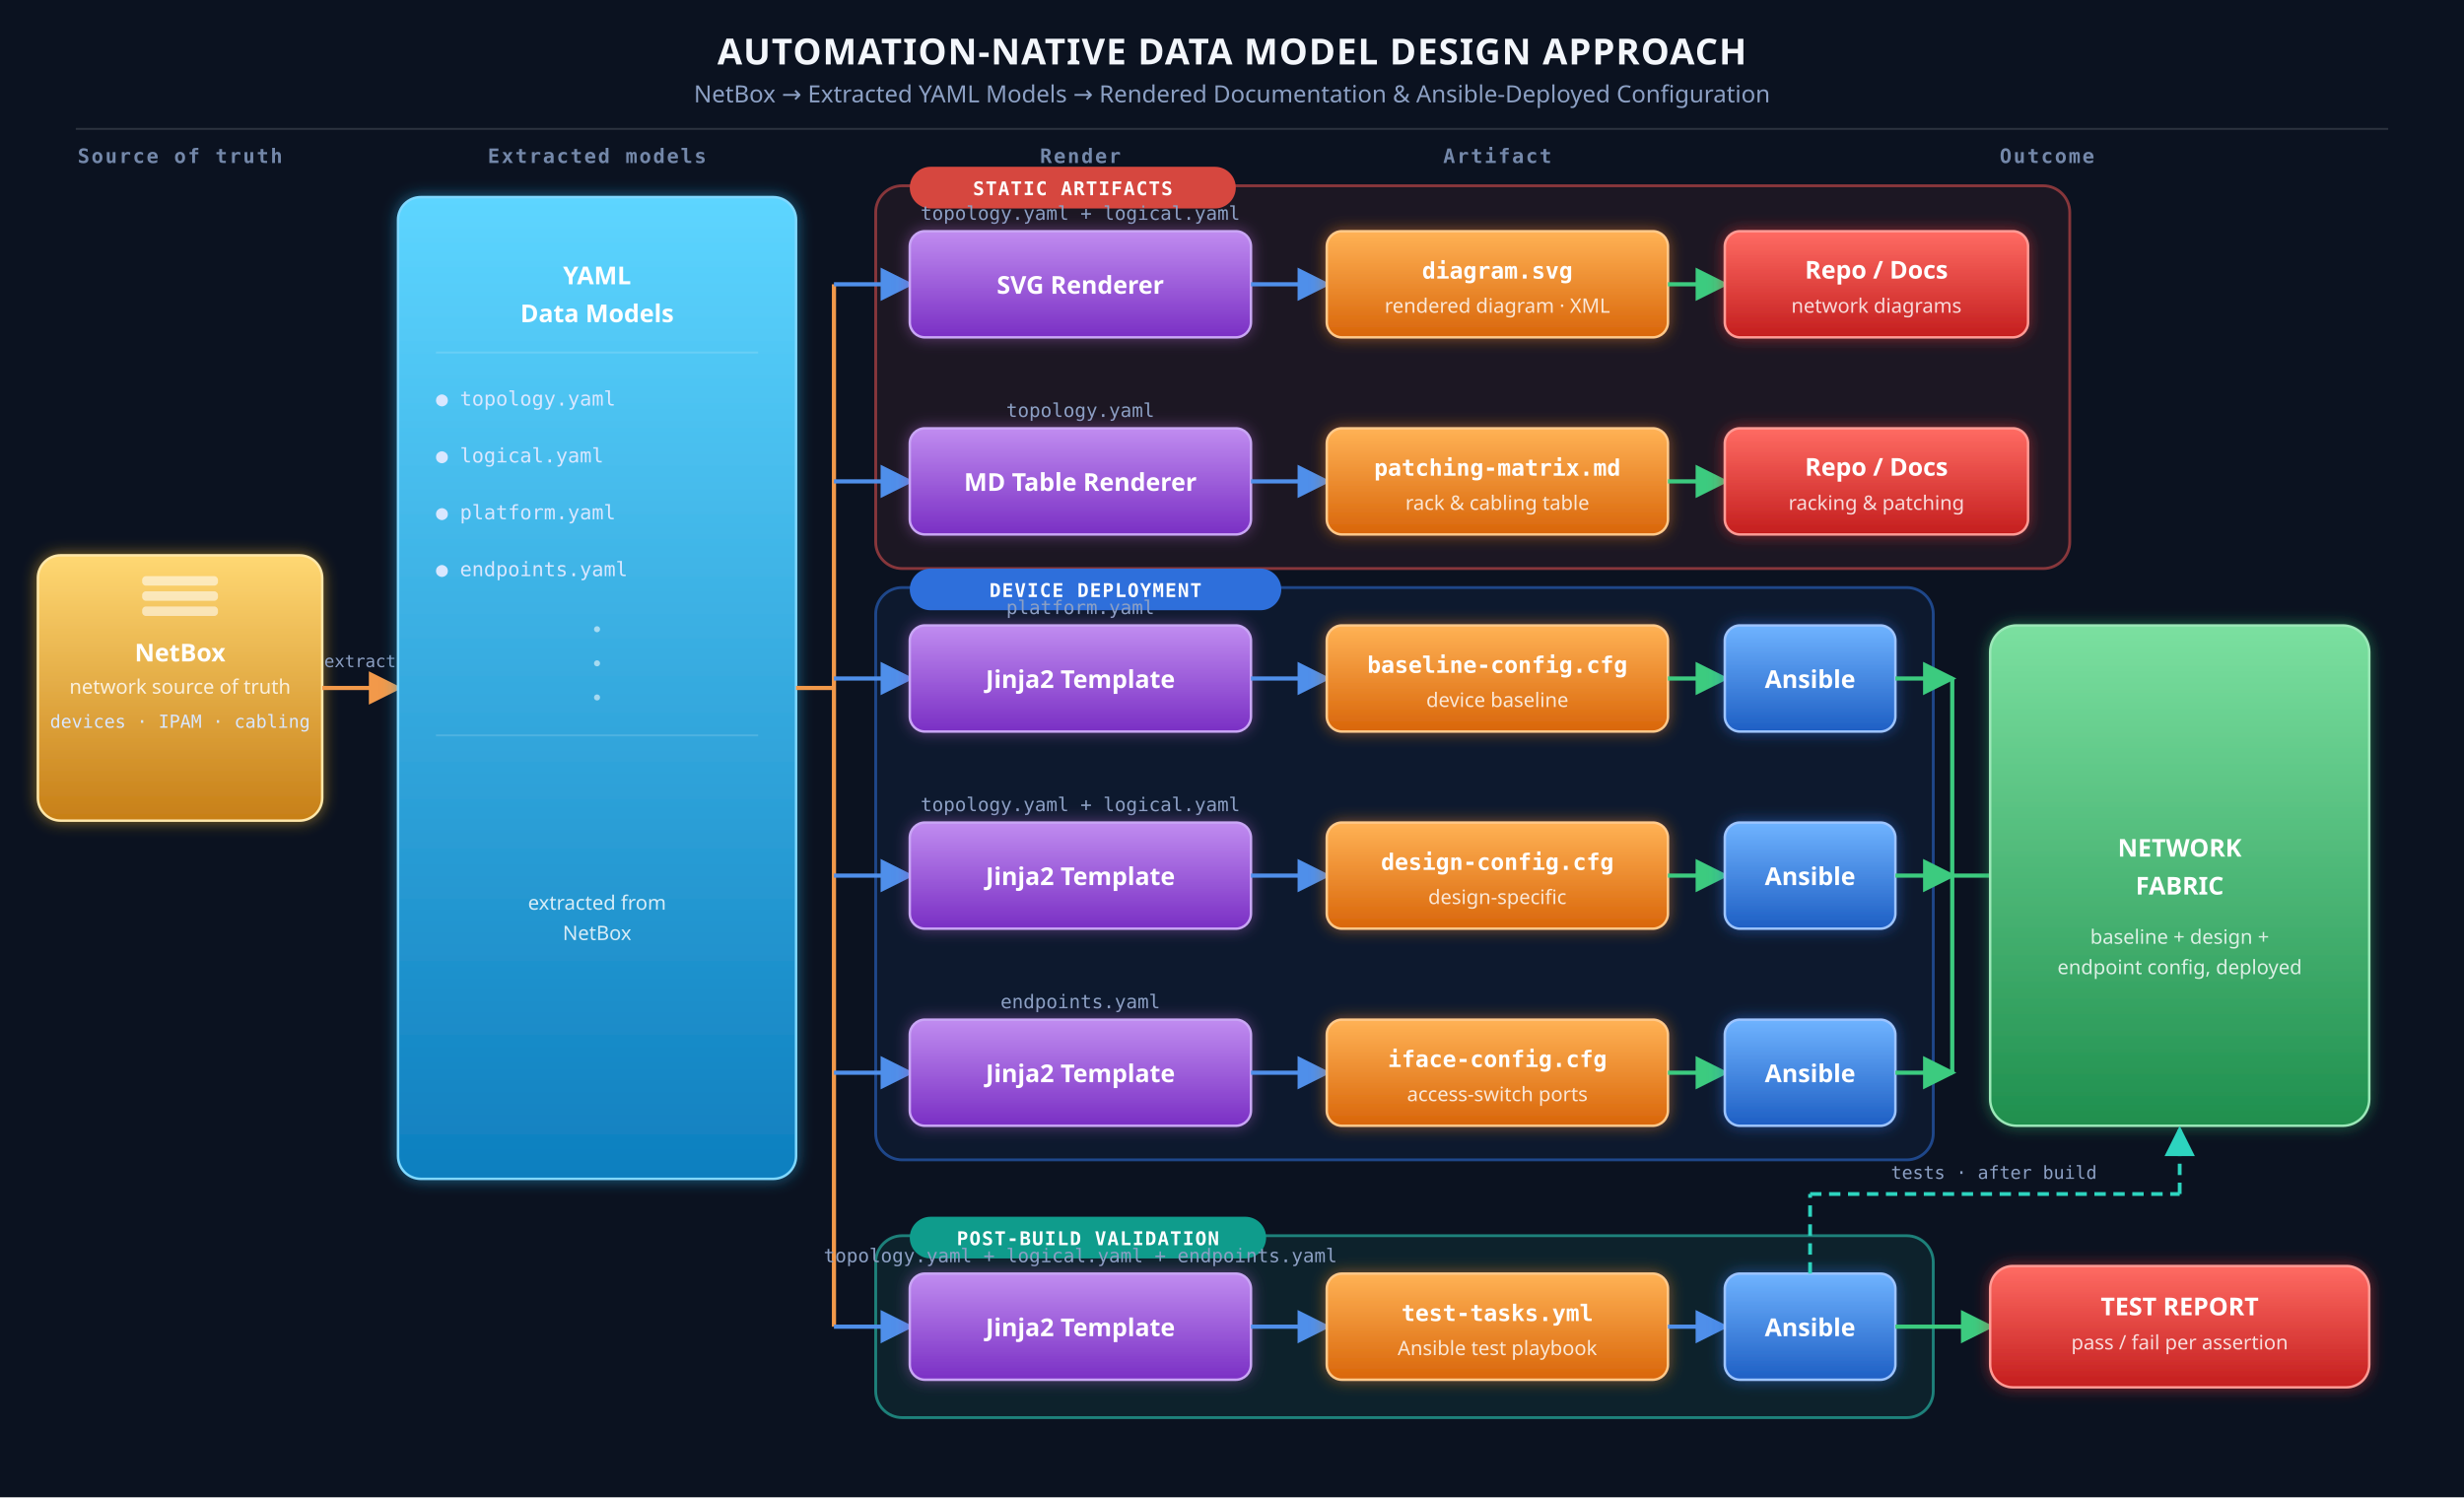
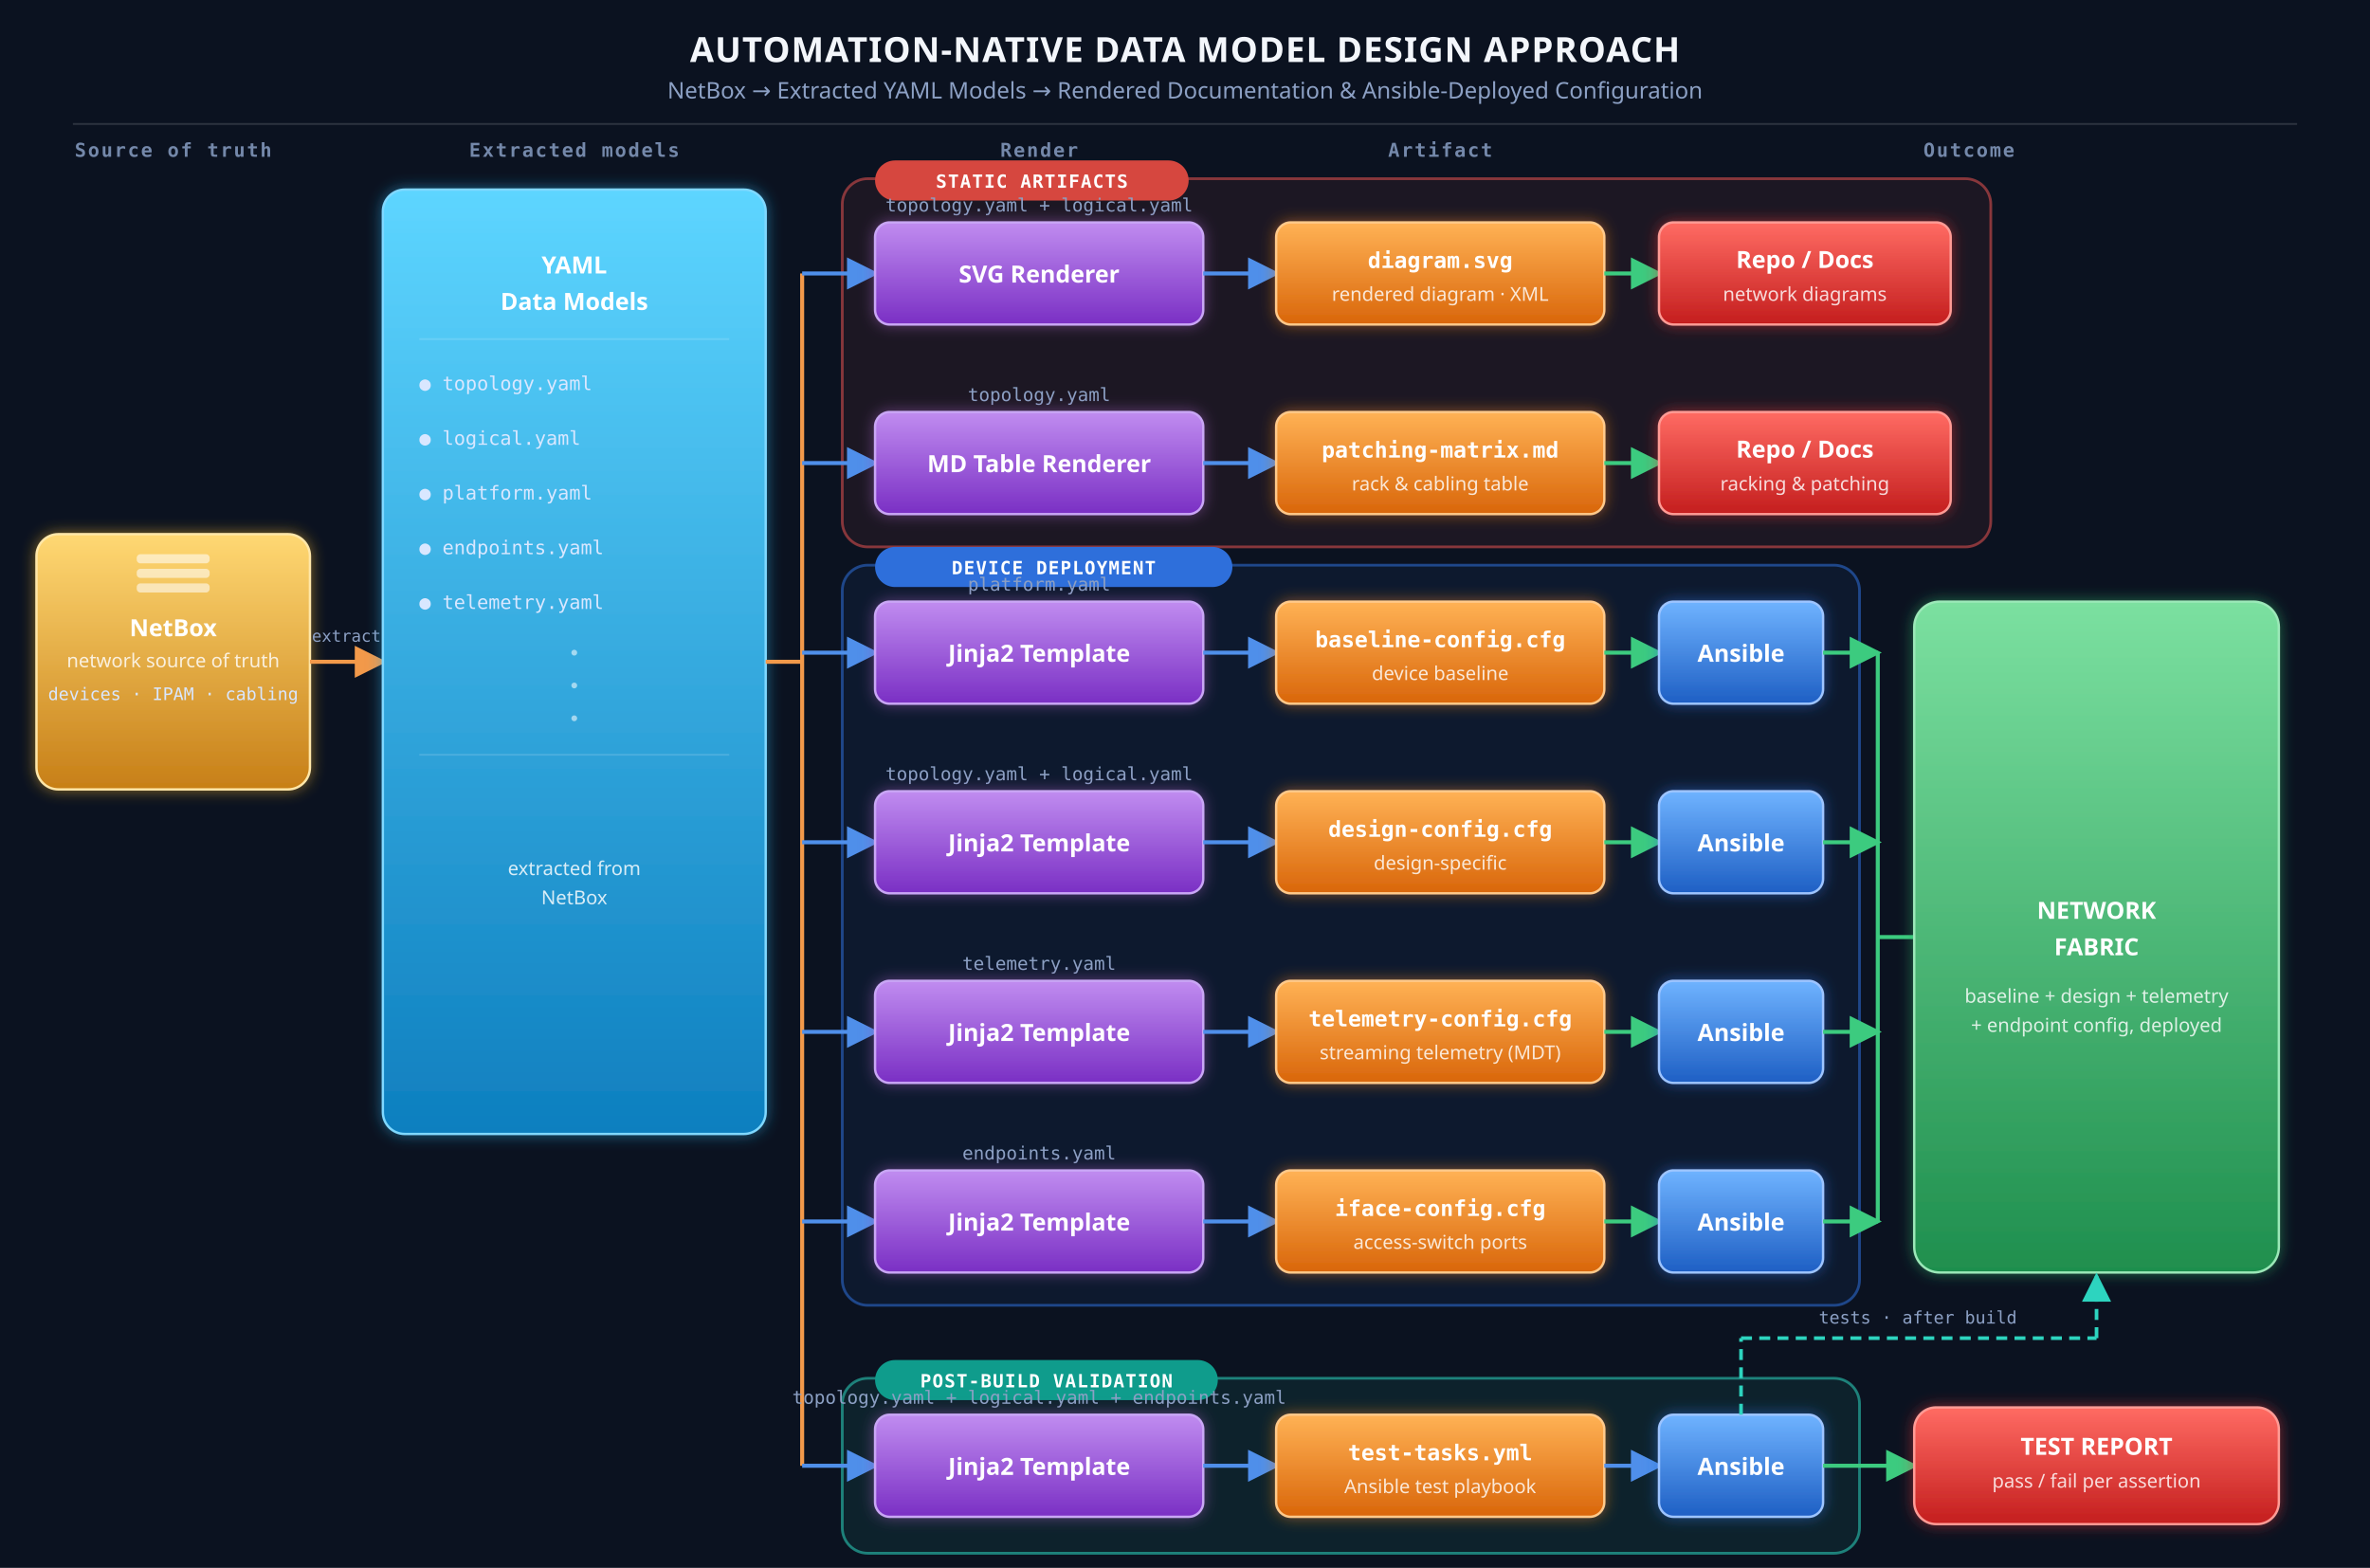
- <svg xmlns="http://www.w3.org/2000/svg" viewBox="0 0 1300 790" role="img" aria-label="Schematic titled Automation-Native Design Approach. NetBox, the network's single source of truth, holds every parameter — device inventory, IPAM, cabling, sites. YAML data models are extracted from NetBox, never hand-authored, and feed three domains: a static-artifacts domain that renders a topology diagram and a racking and cable-patching matrix into the repo; a device-deployment domain that renders baseline, design-specific, and access-switch endpoint configuration through Jinja2 templates, deployed to the network fabric by Ansible; and a validation domain that renders an Ansible test playbook from the same models and runs it against the fabric after the build, producing a test report.">
+ <svg xmlns="http://www.w3.org/2000/svg" viewBox="0 0 1300 860" role="img" aria-label="Schematic titled Automation-Native Data Model Pipeline. NetBox, the network's single source of truth, holds every parameter — device inventory, IPAM, cabling, sites. YAML data models are extracted from NetBox, never hand-authored, and feed three domains: a static-artifacts domain that renders a topology diagram and a racking and cable-patching matrix into the repo; a device-deployment domain that renders baseline, design-specific, streaming-telemetry, and access-switch endpoint configuration through Jinja2 templates, deployed to the network fabric by Ansible; and a validation domain that renders an Ansible test playbook from the same models and runs it against the fabric after the build, producing a test report.">
  <style>
    text{ font-family:"IBM Plex Sans", ui-sans-serif, system-ui, sans-serif; }
    .sd-title{ font-weight:700; font-size:19px; letter-spacing:0.03em; fill:#F3F6FB; }
    .sd-subtitle{ font-size:12.5px; fill:#8CA0C4; }
    .sd-divider{ stroke:rgba(255,255,255,0.14); stroke-width:1; }
    .sd-colhead{ font-family:"IBM Plex Mono", ui-monospace, "SF Mono", Menlo, monospace; font-size:10.5px; font-weight:600; letter-spacing:0.09em; text-transform:uppercase; fill:#7488AA; }
    .sd-gold{ fill:url(#gradGold); stroke:#FFE7A8; stroke-width:1.3; filter:url(#glowGold); }
    .sd-cyan{ fill:url(#gradCyan); stroke:#7FD8FF; stroke-width:1.3; filter:url(#glowCyan); }
    .sd-purple{ fill:url(#gradPurple); stroke:#C9A6F5; stroke-width:1.3; filter:url(#glowPurple); }
    .sd-orange{ fill:url(#gradOrange); stroke:#FFC98A; stroke-width:1.3; filter:url(#glowOrange); }
    .sd-red{ fill:url(#gradRed); stroke:#FF9B95; stroke-width:1.3; filter:url(#glowRed); }
    .sd-blue{ fill:url(#gradBlueMed); stroke:#9DC4FF; stroke-width:1.3; filter:url(#glowBlue); }
    .sd-green{ fill:url(#gradGreen); stroke:#9BE8B8; stroke-width:1.3; filter:url(#glowGreen); }
    .sd-domain-red{ fill:rgba(229,83,80,0.08); stroke:rgba(229,83,80,0.55); stroke-width:1.5; }
    .sd-domain-blue{ fill:rgba(46,111,219,0.08); stroke:rgba(46,111,219,0.55); stroke-width:1.5; }
    .sd-domain-teal{ fill:rgba(45,212,191,0.08); stroke:rgba(45,212,191,0.55); stroke-width:1.5; }
    .sd-pill-red{ fill:#D6473F; }
    .sd-pill-blue{ fill:#2E6FDB; }
    .sd-pill-teal{ fill:#0F9C8C; }
    .sd-panel-label{ font-family:"IBM Plex Mono", ui-monospace, "SF Mono", Menlo, monospace; font-weight:700; font-size:10px; letter-spacing:0.06em; fill:#FFFFFF; }
    .sd-line-orange{ stroke:#F2994A; stroke-width:2.2; fill:none; }
    .sd-line-blue{ stroke:#4F8FEA; stroke-width:2.2; fill:none; }
    .sd-line-green{ stroke:#3CCB7F; stroke-width:2.2; fill:none; }
    .sd-line-dashed{ stroke:#2DD4BF; stroke-width:2; fill:none; stroke-dasharray:6 4; }
    .mk-orange{ fill:#F2994A; }
    .mk-blue{ fill:#4F8FEA; }
    .mk-green{ fill:#3CCB7F; }
    .mk-teal{ fill:#2DD4BF; }
    .sd-file{ font-family:"IBM Plex Mono", ui-monospace, "SF Mono", Menlo, monospace; font-size:10.5px; fill:#D9E7FF; }
    .sd-caption{ font-family:"IBM Plex Mono", ui-monospace, "SF Mono", Menlo, monospace; font-size:10px; fill:#8CA0C4; }
    .sd-dot{ fill:rgba(255,255,255,0.55); }
    .sd-node-title{ font-weight:700; font-size:13px; fill:#FFFFFF; }
    .sd-node-mono{ font-family:"IBM Plex Mono", ui-monospace, "SF Mono", Menlo, monospace; font-size:12px; font-weight:600; fill:#FFFFFF; }
    .sd-node-sub{ font-size:10.5px; fill:rgba(255,255,255,0.82); }
  </style>
-   <rect x="0" y="0" width="1300" height="790" fill="#0B1220" />
+   <rect x="0" y="0" width="1300" height="860" fill="#0B1220" />
  <defs>
    <linearGradient id="gradGold" x1="0" y1="0" x2="0" y2="1">
      <stop offset="0%" stop-color="#FFD873" />
      <stop offset="100%" stop-color="#C77F17" />
    </linearGradient>
    <linearGradient id="gradCyan" x1="0" y1="0" x2="0" y2="1">
      <stop offset="0%" stop-color="#5DD5FF" />
      <stop offset="100%" stop-color="#0E7FBF" />
    </linearGradient>
    <linearGradient id="gradPurple" x1="0" y1="0" x2="0" y2="1">
      <stop offset="0%" stop-color="#C08CF0" />
      <stop offset="100%" stop-color="#7A2FC4" />
    </linearGradient>
    <linearGradient id="gradOrange" x1="0" y1="0" x2="0" y2="1">
      <stop offset="0%" stop-color="#FFB255" />
      <stop offset="100%" stop-color="#D9660A" />
    </linearGradient>
    <linearGradient id="gradRed" x1="0" y1="0" x2="0" y2="1">
      <stop offset="0%" stop-color="#FF6B63" />
      <stop offset="100%" stop-color="#C41E1E" />
    </linearGradient>
    <linearGradient id="gradBlueMed" x1="0" y1="0" x2="0" y2="1">
      <stop offset="0%" stop-color="#6FB3FF" />
      <stop offset="100%" stop-color="#1E5FC4" />
    </linearGradient>
    <linearGradient id="gradGreen" x1="0" y1="0" x2="0" y2="1">
      <stop offset="0%" stop-color="#7BE0A0" />
      <stop offset="100%" stop-color="#1F8F4E" />
    </linearGradient>
    <filter id="glowGold" x="-60%" y="-60%" width="220%" height="220%">
      <feDropShadow dx="0" dy="0" stdDeviation="4" flood-color="#E0A526" flood-opacity="0.6" />
    </filter>
    <filter id="glowCyan" x="-60%" y="-60%" width="220%" height="220%">
      <feDropShadow dx="0" dy="0" stdDeviation="4" flood-color="#29ABE2" flood-opacity="0.55" />
    </filter>
    <filter id="glowPurple" x="-60%" y="-60%" width="220%" height="220%">
      <feDropShadow dx="0" dy="0" stdDeviation="4" flood-color="#9B59B6" flood-opacity="0.55" />
    </filter>
    <filter id="glowOrange" x="-60%" y="-60%" width="220%" height="220%">
      <feDropShadow dx="0" dy="0" stdDeviation="4" flood-color="#E67E22" flood-opacity="0.55" />
    </filter>
    <filter id="glowRed" x="-60%" y="-60%" width="220%" height="220%">
      <feDropShadow dx="0" dy="0" stdDeviation="4" flood-color="#E53935" flood-opacity="0.55" />
    </filter>
    <filter id="glowBlue" x="-60%" y="-60%" width="220%" height="220%">
      <feDropShadow dx="0" dy="0" stdDeviation="4" flood-color="#2E6FDB" flood-opacity="0.55" />
    </filter>
    <filter id="glowGreen" x="-60%" y="-60%" width="220%" height="220%">
      <feDropShadow dx="0" dy="0" stdDeviation="4" flood-color="#33B36B" flood-opacity="0.55" />
    </filter>
    <marker id="arrowOrange" markerWidth="9" markerHeight="9" refX="7" refY="4" orient="auto">
      <path class="mk-orange" d="M0,0 L8,4 L0,8 Z" />
    </marker>
    <marker id="arrowBlue" markerWidth="9" markerHeight="9" refX="7" refY="4" orient="auto">
      <path class="mk-blue" d="M0,0 L8,4 L0,8 Z" />
    </marker>
    <marker id="arrowGreen" markerWidth="9" markerHeight="9" refX="7" refY="4" orient="auto">
      <path class="mk-green" d="M0,0 L8,4 L0,8 Z" />
    </marker>
    <marker id="arrowTeal" markerWidth="9" markerHeight="9" refX="7" refY="4" orient="auto">
      <path class="mk-teal" d="M0,0 L8,4 L0,8 Z" />
    </marker>
  </defs>
  <text x="650" y="34" text-anchor="middle" class="sd-title">AUTOMATION-NATIVE DATA MODEL DESIGN APPROACH</text>
  <text x="650" y="54" text-anchor="middle" class="sd-subtitle">NetBox → Extracted YAML Models → Rendered Documentation &amp; Ansible-Deployed Configuration</text>
  <line x1="40" y1="68" x2="1260" y2="68" class="sd-divider" />
  <text x="95" y="86" text-anchor="middle" class="sd-colhead">Source of truth</text>
  <text x="315" y="86" text-anchor="middle" class="sd-colhead">Extracted models</text>
  <text x="570" y="86" text-anchor="middle" class="sd-colhead">Render</text>
  <text x="790" y="86" text-anchor="middle" class="sd-colhead">Artifact</text>
  <text x="1080" y="86" text-anchor="middle" class="sd-colhead">Outcome</text>
  <rect class="sd-gold" x="20" y="293" width="150" height="140" rx="12" />
  <rect x="75" y="304" width="40" height="5" rx="2" fill="rgba(255,255,255,0.55)" />
  <rect x="75" y="312" width="40" height="5" rx="2" fill="rgba(255,255,255,0.55)" />
  <rect x="75" y="320" width="40" height="5" rx="2" fill="rgba(255,255,255,0.55)" />
  <text x="95" y="349" text-anchor="middle" class="sd-node-title">NetBox</text>
  <text x="95" y="366" text-anchor="middle" class="sd-node-sub">network source of truth</text>
  <text x="95" y="384" text-anchor="middle" class="sd-file" style="font-size:9.5px">devices · IPAM · cabling</text>
  <text x="190" y="352" text-anchor="middle" class="sd-caption" style="font-size:9px">extract</text>
  <line x1="170" y1="363" x2="210" y2="363" class="sd-line-orange" marker-end="url(#arrowOrange)" />
  <rect class="sd-cyan" x="210" y="104" width="210" height="518" rx="12" />
  <text x="315" y="150" text-anchor="middle" class="sd-node-title">YAML</text>
  <text x="315" y="170" text-anchor="middle" class="sd-node-title">Data Models</text>
  <line x1="230" y1="186" x2="400" y2="186" class="sd-divider" />
  <text x="230" y="214" class="sd-file">● topology.yaml</text>
  <text x="230" y="244" class="sd-file">● logical.yaml</text>
  <text x="230" y="274" class="sd-file">● platform.yaml</text>
  <text x="230" y="304" class="sd-file">● endpoints.yaml</text>
-   <circle cx="315" cy="332" r="1.6" class="sd-dot" />
-   <circle cx="315" cy="350" r="1.6" class="sd-dot" />
-   <circle cx="315" cy="368" r="1.6" class="sd-dot" />
-   <line x1="230" y1="388" x2="400" y2="388" class="sd-divider" />
+   <text x="230" y="334" class="sd-file">● telemetry.yaml</text>
+   <circle cx="315" cy="358" r="1.6" class="sd-dot" />
+   <circle cx="315" cy="376" r="1.6" class="sd-dot" />
+   <circle cx="315" cy="394" r="1.6" class="sd-dot" />
+   <line x1="230" y1="414" x2="400" y2="414" class="sd-divider" />
  <text x="315" y="480" text-anchor="middle" class="sd-node-sub">extracted from</text>
  <text x="315" y="496" text-anchor="middle" class="sd-node-sub">NetBox</text>
  <line x1="420" y1="363" x2="440" y2="363" class="sd-line-orange" />
-   <line x1="440" y1="150" x2="440" y2="700" class="sd-line-orange" />
+   <line x1="440" y1="150" x2="440" y2="804" class="sd-line-orange" />
  <rect class="sd-domain-red" x="462" y="98" width="630" height="202" rx="14" />
  <rect class="sd-pill-red" x="480" y="88" width="172" height="22" rx="11" />
  <text x="566" y="103" text-anchor="middle" class="sd-panel-label">STATIC ARTIFACTS</text>
-   <rect class="sd-domain-blue" x="462" y="310" width="558" height="302" rx="14" />
+   <rect class="sd-domain-blue" x="462" y="310" width="558" height="406" rx="14" />
  <rect class="sd-pill-blue" x="480" y="300" width="196" height="22" rx="11" />
  <text x="578" y="315" text-anchor="middle" class="sd-panel-label">DEVICE DEPLOYMENT</text>
  <line x1="440" y1="150" x2="480" y2="150" class="sd-line-blue" marker-end="url(#arrowBlue)" />
  <text x="570" y="116" text-anchor="middle" class="sd-caption">topology.yaml + logical.yaml</text>
  <rect class="sd-purple" x="480" y="122" width="180" height="56" rx="8" />
  <text x="570" y="155" text-anchor="middle" class="sd-node-title">SVG Renderer</text>
  <line x1="660" y1="150" x2="700" y2="150" class="sd-line-blue" marker-end="url(#arrowBlue)" />
  <rect class="sd-orange" x="700" y="122" width="180" height="56" rx="8" />
  <text x="790" y="147" text-anchor="middle" class="sd-node-mono">diagram.svg</text>
  <text x="790" y="165" text-anchor="middle" class="sd-node-sub">rendered diagram · XML</text>
  <line x1="880" y1="150" x2="910" y2="150" class="sd-line-green" marker-end="url(#arrowGreen)" />
  <rect class="sd-red" x="910" y="122" width="160" height="56" rx="8" />
  <text x="990" y="147" text-anchor="middle" class="sd-node-title">Repo / Docs</text>
  <text x="990" y="165" text-anchor="middle" class="sd-node-sub">network diagrams</text>
  <line x1="440" y1="254" x2="480" y2="254" class="sd-line-blue" marker-end="url(#arrowBlue)" />
  <text x="570" y="220" text-anchor="middle" class="sd-caption">topology.yaml</text>
  <rect class="sd-purple" x="480" y="226" width="180" height="56" rx="8" />
  <text x="570" y="259" text-anchor="middle" class="sd-node-title">MD Table Renderer</text>
  <line x1="660" y1="254" x2="700" y2="254" class="sd-line-blue" marker-end="url(#arrowBlue)" />
  <rect class="sd-orange" x="700" y="226" width="180" height="56" rx="8" />
  <text x="790" y="251" text-anchor="middle" class="sd-node-mono">patching-matrix.md</text>
  <text x="790" y="269" text-anchor="middle" class="sd-node-sub">rack &amp; cabling table</text>
  <line x1="880" y1="254" x2="910" y2="254" class="sd-line-green" marker-end="url(#arrowGreen)" />
  <rect class="sd-red" x="910" y="226" width="160" height="56" rx="8" />
  <text x="990" y="251" text-anchor="middle" class="sd-node-title">Repo / Docs</text>
  <text x="990" y="269" text-anchor="middle" class="sd-node-sub">racking &amp; patching</text>
  <line x1="440" y1="358" x2="480" y2="358" class="sd-line-blue" marker-end="url(#arrowBlue)" />
  <text x="570" y="324" text-anchor="middle" class="sd-caption">platform.yaml</text>
  <rect class="sd-purple" x="480" y="330" width="180" height="56" rx="8" />
  <text x="570" y="363" text-anchor="middle" class="sd-node-title">Jinja2 Template</text>
  <line x1="660" y1="358" x2="700" y2="358" class="sd-line-blue" marker-end="url(#arrowBlue)" />
  <rect class="sd-orange" x="700" y="330" width="180" height="56" rx="8" />
  <text x="790" y="355" text-anchor="middle" class="sd-node-mono">baseline-config.cfg</text>
  <text x="790" y="373" text-anchor="middle" class="sd-node-sub">device baseline</text>
  <line x1="880" y1="358" x2="910" y2="358" class="sd-line-green" marker-end="url(#arrowGreen)" />
  <rect class="sd-blue" x="910" y="330" width="90" height="56" rx="8" />
  <text x="955" y="363" text-anchor="middle" class="sd-node-title">Ansible</text>
  <line x1="440" y1="462" x2="480" y2="462" class="sd-line-blue" marker-end="url(#arrowBlue)" />
  <text x="570" y="428" text-anchor="middle" class="sd-caption">topology.yaml + logical.yaml</text>
  <rect class="sd-purple" x="480" y="434" width="180" height="56" rx="8" />
  <text x="570" y="467" text-anchor="middle" class="sd-node-title">Jinja2 Template</text>
  <line x1="660" y1="462" x2="700" y2="462" class="sd-line-blue" marker-end="url(#arrowBlue)" />
  <rect class="sd-orange" x="700" y="434" width="180" height="56" rx="8" />
  <text x="790" y="459" text-anchor="middle" class="sd-node-mono">design-config.cfg</text>
  <text x="790" y="477" text-anchor="middle" class="sd-node-sub">design-specific</text>
  <line x1="880" y1="462" x2="910" y2="462" class="sd-line-green" marker-end="url(#arrowGreen)" />
  <rect class="sd-blue" x="910" y="434" width="90" height="56" rx="8" />
  <text x="955" y="467" text-anchor="middle" class="sd-node-title">Ansible</text>
  <line x1="440" y1="566" x2="480" y2="566" class="sd-line-blue" marker-end="url(#arrowBlue)" />
-   <text x="570" y="532" text-anchor="middle" class="sd-caption">endpoints.yaml</text>
+   <text x="570" y="532" text-anchor="middle" class="sd-caption">telemetry.yaml</text>
  <rect class="sd-purple" x="480" y="538" width="180" height="56" rx="8" />
  <text x="570" y="571" text-anchor="middle" class="sd-node-title">Jinja2 Template</text>
  <line x1="660" y1="566" x2="700" y2="566" class="sd-line-blue" marker-end="url(#arrowBlue)" />
  <rect class="sd-orange" x="700" y="538" width="180" height="56" rx="8" />
-   <text x="790" y="563" text-anchor="middle" class="sd-node-mono">iface-config.cfg</text>
-   <text x="790" y="581" text-anchor="middle" class="sd-node-sub">access-switch ports</text>
+   <text x="790" y="563" text-anchor="middle" class="sd-node-mono">telemetry-config.cfg</text>
+   <text x="790" y="581" text-anchor="middle" class="sd-node-sub">streaming telemetry (MDT)</text>
  <line x1="880" y1="566" x2="910" y2="566" class="sd-line-green" marker-end="url(#arrowGreen)" />
  <rect class="sd-blue" x="910" y="538" width="90" height="56" rx="8" />
  <text x="955" y="571" text-anchor="middle" class="sd-node-title">Ansible</text>
+   <line x1="440" y1="670" x2="480" y2="670" class="sd-line-blue" marker-end="url(#arrowBlue)" />
+   <text x="570" y="636" text-anchor="middle" class="sd-caption">endpoints.yaml</text>
+   <rect class="sd-purple" x="480" y="642" width="180" height="56" rx="8" />
+   <text x="570" y="675" text-anchor="middle" class="sd-node-title">Jinja2 Template</text>
+   <line x1="660" y1="670" x2="700" y2="670" class="sd-line-blue" marker-end="url(#arrowBlue)" />
+   <rect class="sd-orange" x="700" y="642" width="180" height="56" rx="8" />
+   <text x="790" y="667" text-anchor="middle" class="sd-node-mono">iface-config.cfg</text>
+   <text x="790" y="685" text-anchor="middle" class="sd-node-sub">access-switch ports</text>
+   <line x1="880" y1="670" x2="910" y2="670" class="sd-line-green" marker-end="url(#arrowGreen)" />
+   <rect class="sd-blue" x="910" y="642" width="90" height="56" rx="8" />
+   <text x="955" y="675" text-anchor="middle" class="sd-node-title">Ansible</text>
  <line x1="1000" y1="358" x2="1030" y2="358" class="sd-line-green" marker-end="url(#arrowGreen)" />
  <line x1="1000" y1="462" x2="1030" y2="462" class="sd-line-green" marker-end="url(#arrowGreen)" />
  <line x1="1000" y1="566" x2="1030" y2="566" class="sd-line-green" marker-end="url(#arrowGreen)" />
-   <line x1="1030" y1="358" x2="1030" y2="566" class="sd-line-green" />
-   <line x1="1030" y1="462" x2="1050" y2="462" class="sd-line-green" />
-   <rect class="sd-green" x="1050" y="330" width="200" height="264" rx="14" />
-   <text x="1150" y="452" text-anchor="middle" class="sd-node-title">NETWORK</text>
-   <text x="1150" y="472" text-anchor="middle" class="sd-node-title">FABRIC</text>
-   <text x="1150" y="498" text-anchor="middle" class="sd-node-sub">baseline + design +</text>
-   <text x="1150" y="514" text-anchor="middle" class="sd-node-sub">endpoint config, deployed</text>
-   <rect class="sd-domain-teal" x="462" y="652" width="558" height="96" rx="14" />
-   <rect class="sd-pill-teal" x="480" y="642" width="188" height="22" rx="11" />
-   <text x="574" y="657" text-anchor="middle" class="sd-panel-label">POST-BUILD VALIDATION</text>
-   <line x1="440" y1="700" x2="480" y2="700" class="sd-line-blue" marker-end="url(#arrowBlue)" />
-   <text x="570" y="666" text-anchor="middle" class="sd-caption">topology.yaml + logical.yaml + endpoints.yaml</text>
-   <rect class="sd-purple" x="480" y="672" width="180" height="56" rx="8" />
-   <text x="570" y="705" text-anchor="middle" class="sd-node-title">Jinja2 Template</text>
-   <line x1="660" y1="700" x2="700" y2="700" class="sd-line-blue" marker-end="url(#arrowBlue)" />
-   <rect class="sd-orange" x="700" y="672" width="180" height="56" rx="8" />
-   <text x="790" y="697" text-anchor="middle" class="sd-node-mono">test-tasks.yml</text>
-   <text x="790" y="715" text-anchor="middle" class="sd-node-sub">Ansible test playbook</text>
-   <line x1="880" y1="700" x2="910" y2="700" class="sd-line-blue" marker-end="url(#arrowBlue)" />
-   <rect class="sd-blue" x="910" y="672" width="90" height="56" rx="8" />
-   <text x="955" y="705" text-anchor="middle" class="sd-node-title">Ansible</text>
-   <line x1="955" y1="672" x2="955" y2="630" class="sd-line-dashed" />
-   <line x1="955" y1="630" x2="1150" y2="630" class="sd-line-dashed" />
-   <line x1="1150" y1="630" x2="1150" y2="596" class="sd-line-dashed" marker-end="url(#arrowTeal)" />
-   <text x="1052" y="622" text-anchor="middle" class="sd-caption" style="font-size:9.5px">tests · after build</text>
-   <line x1="1000" y1="700" x2="1050" y2="700" class="sd-line-green" marker-end="url(#arrowGreen)" />
-   <rect class="sd-red" x="1050" y="668" width="200" height="64" rx="12" />
-   <text x="1150" y="694" text-anchor="middle" class="sd-node-title">TEST REPORT</text>
-   <text x="1150" y="712" text-anchor="middle" class="sd-node-sub">pass / fail per assertion</text>
+   <line x1="1000" y1="670" x2="1030" y2="670" class="sd-line-green" marker-end="url(#arrowGreen)" />
+   <line x1="1030" y1="358" x2="1030" y2="670" class="sd-line-green" />
+   <line x1="1030" y1="514" x2="1050" y2="514" class="sd-line-green" />
+   <rect class="sd-green" x="1050" y="330" width="200" height="368" rx="14" />
+   <text x="1150" y="504" text-anchor="middle" class="sd-node-title">NETWORK</text>
+   <text x="1150" y="524" text-anchor="middle" class="sd-node-title">FABRIC</text>
+   <text x="1150" y="550" text-anchor="middle" class="sd-node-sub">baseline + design + telemetry</text>
+   <text x="1150" y="566" text-anchor="middle" class="sd-node-sub">+ endpoint config, deployed</text>
+   <rect class="sd-domain-teal" x="462" y="756" width="558" height="96" rx="14" />
+   <rect class="sd-pill-teal" x="480" y="746" width="188" height="22" rx="11" />
+   <text x="574" y="761" text-anchor="middle" class="sd-panel-label">POST-BUILD VALIDATION</text>
+   <line x1="440" y1="804" x2="480" y2="804" class="sd-line-blue" marker-end="url(#arrowBlue)" />
+   <text x="570" y="770" text-anchor="middle" class="sd-caption">topology.yaml + logical.yaml + endpoints.yaml</text>
+   <rect class="sd-purple" x="480" y="776" width="180" height="56" rx="8" />
+   <text x="570" y="809" text-anchor="middle" class="sd-node-title">Jinja2 Template</text>
+   <line x1="660" y1="804" x2="700" y2="804" class="sd-line-blue" marker-end="url(#arrowBlue)" />
+   <rect class="sd-orange" x="700" y="776" width="180" height="56" rx="8" />
+   <text x="790" y="801" text-anchor="middle" class="sd-node-mono">test-tasks.yml</text>
+   <text x="790" y="819" text-anchor="middle" class="sd-node-sub">Ansible test playbook</text>
+   <line x1="880" y1="804" x2="910" y2="804" class="sd-line-blue" marker-end="url(#arrowBlue)" />
+   <rect class="sd-blue" x="910" y="776" width="90" height="56" rx="8" />
+   <text x="955" y="809" text-anchor="middle" class="sd-node-title">Ansible</text>
+   <line x1="955" y1="776" x2="955" y2="734" class="sd-line-dashed" />
+   <line x1="955" y1="734" x2="1150" y2="734" class="sd-line-dashed" />
+   <line x1="1150" y1="734" x2="1150" y2="700" class="sd-line-dashed" marker-end="url(#arrowTeal)" />
+   <text x="1052" y="726" text-anchor="middle" class="sd-caption" style="font-size:9.5px">tests · after build</text>
+   <line x1="1000" y1="804" x2="1050" y2="804" class="sd-line-green" marker-end="url(#arrowGreen)" />
+   <rect class="sd-red" x="1050" y="772" width="200" height="64" rx="12" />
+   <text x="1150" y="798" text-anchor="middle" class="sd-node-title">TEST REPORT</text>
+   <text x="1150" y="816" text-anchor="middle" class="sd-node-sub">pass / fail per assertion</text>
</svg>
